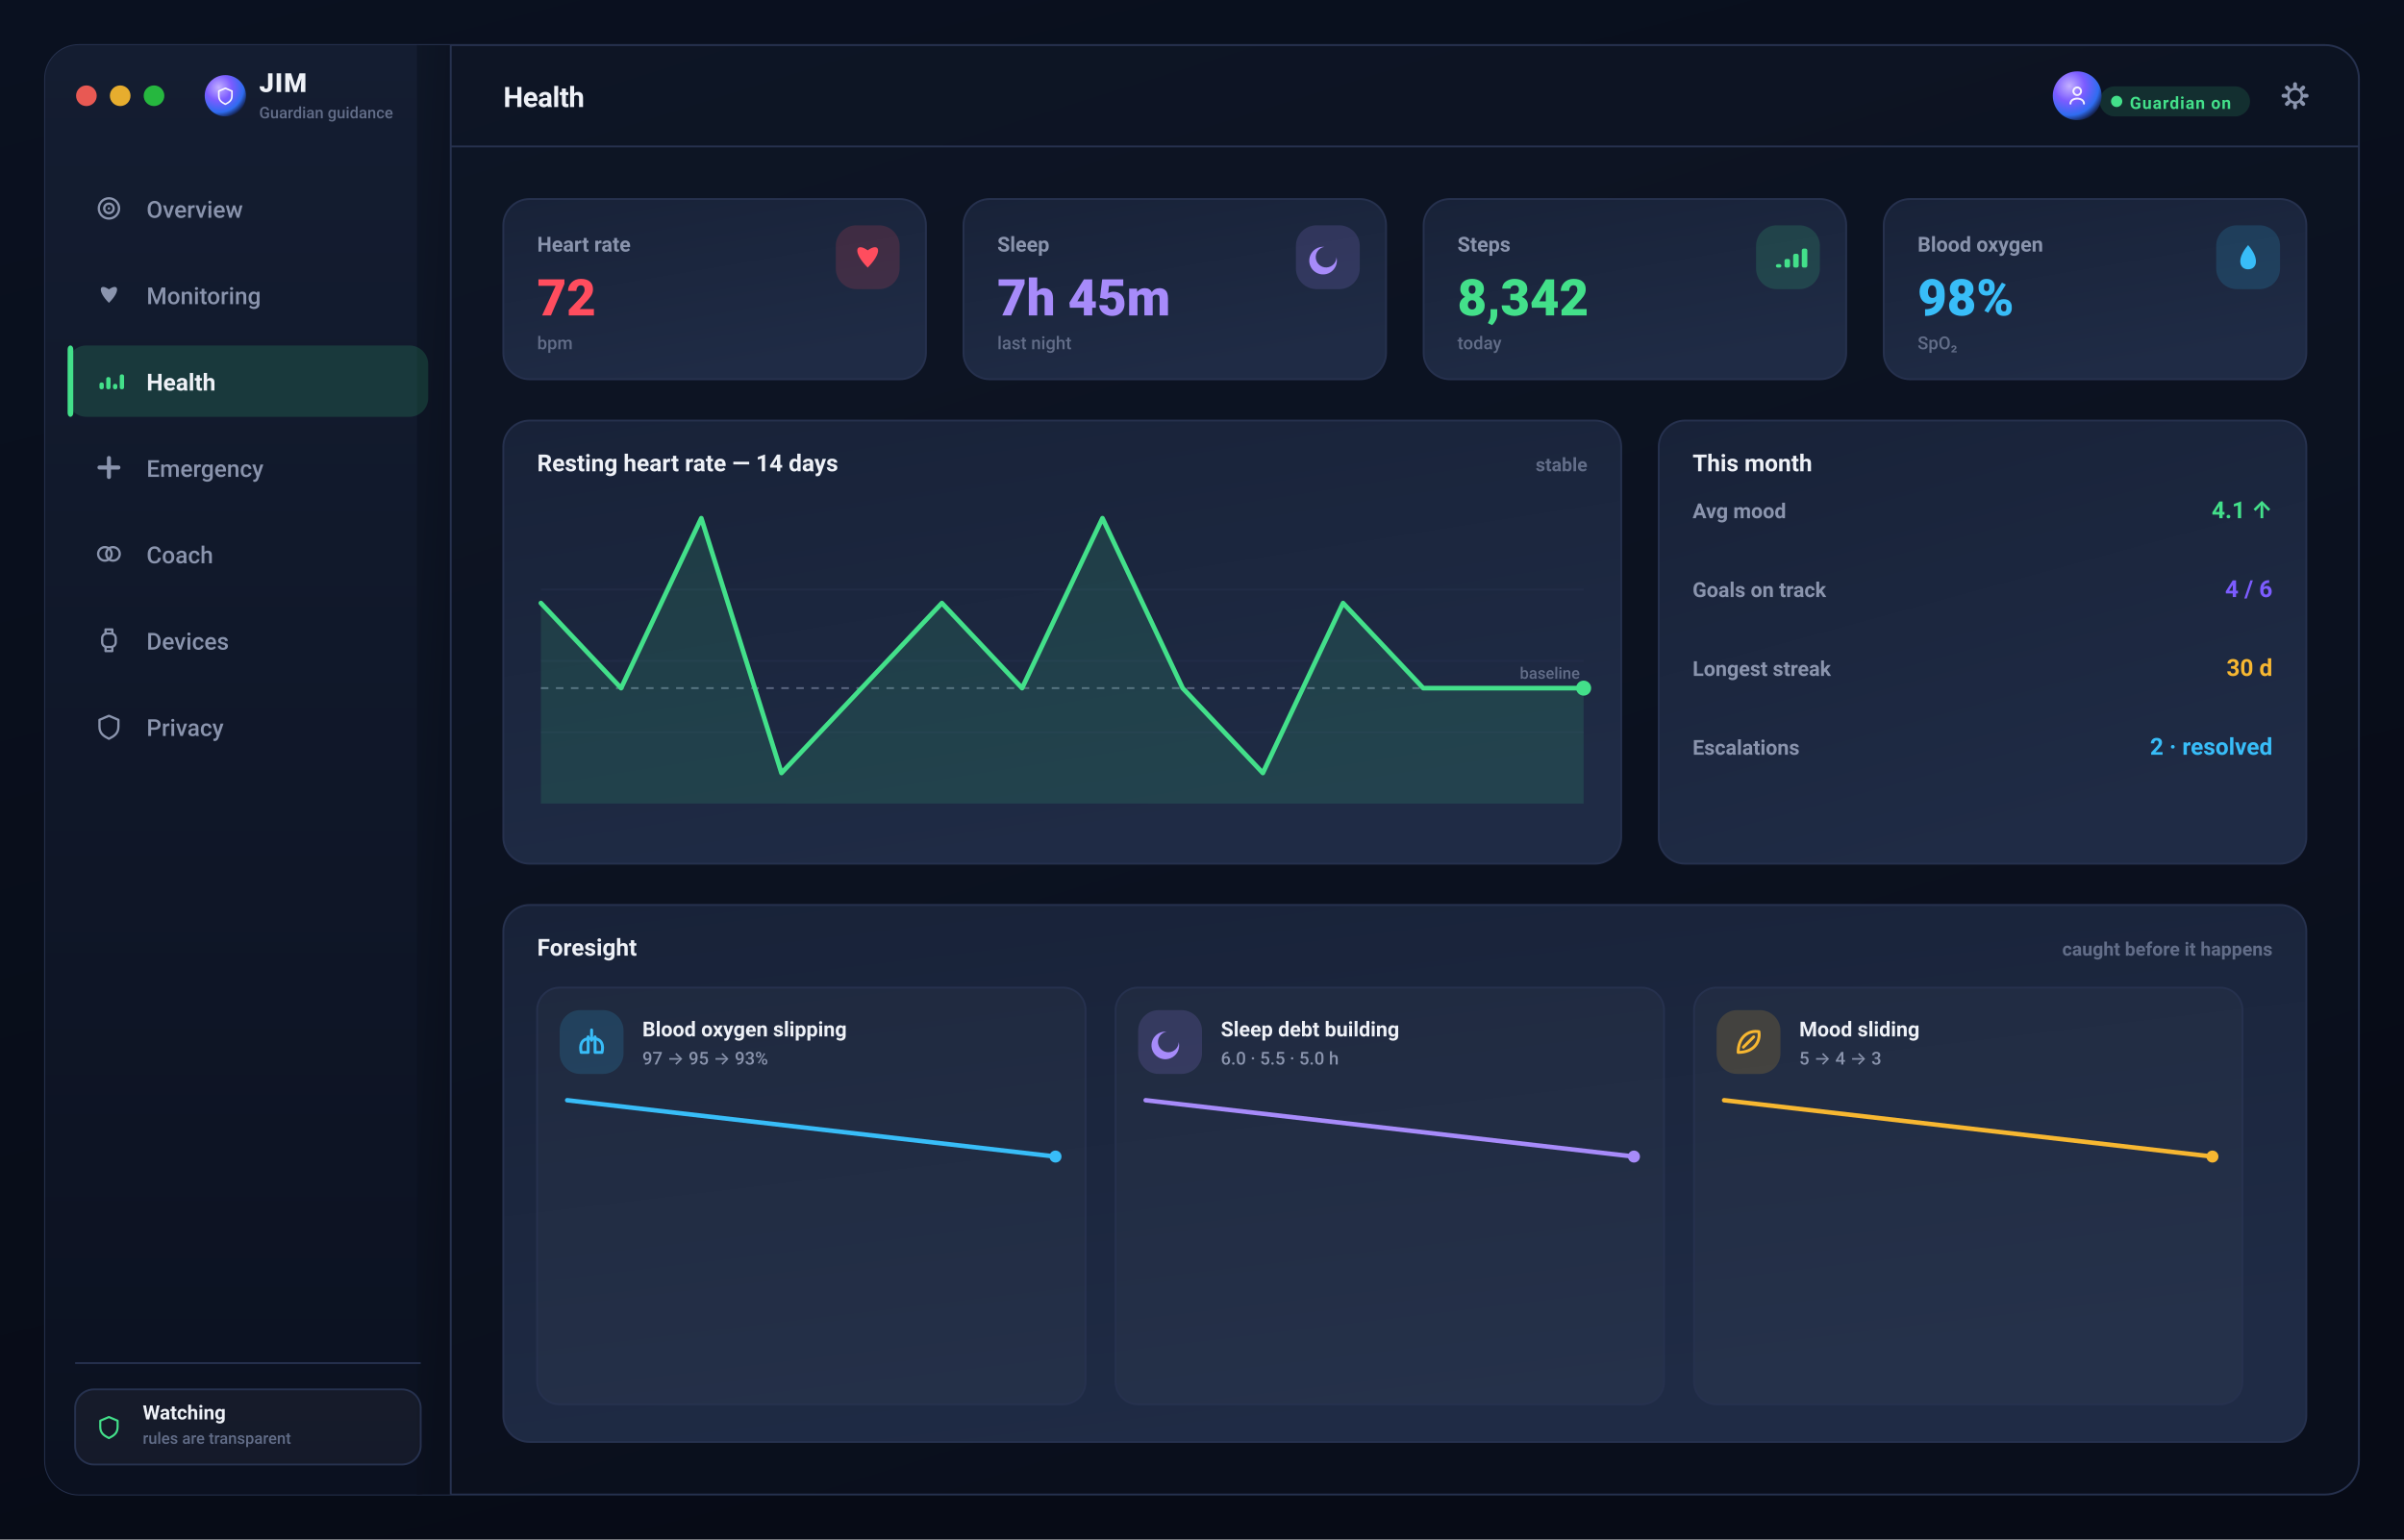
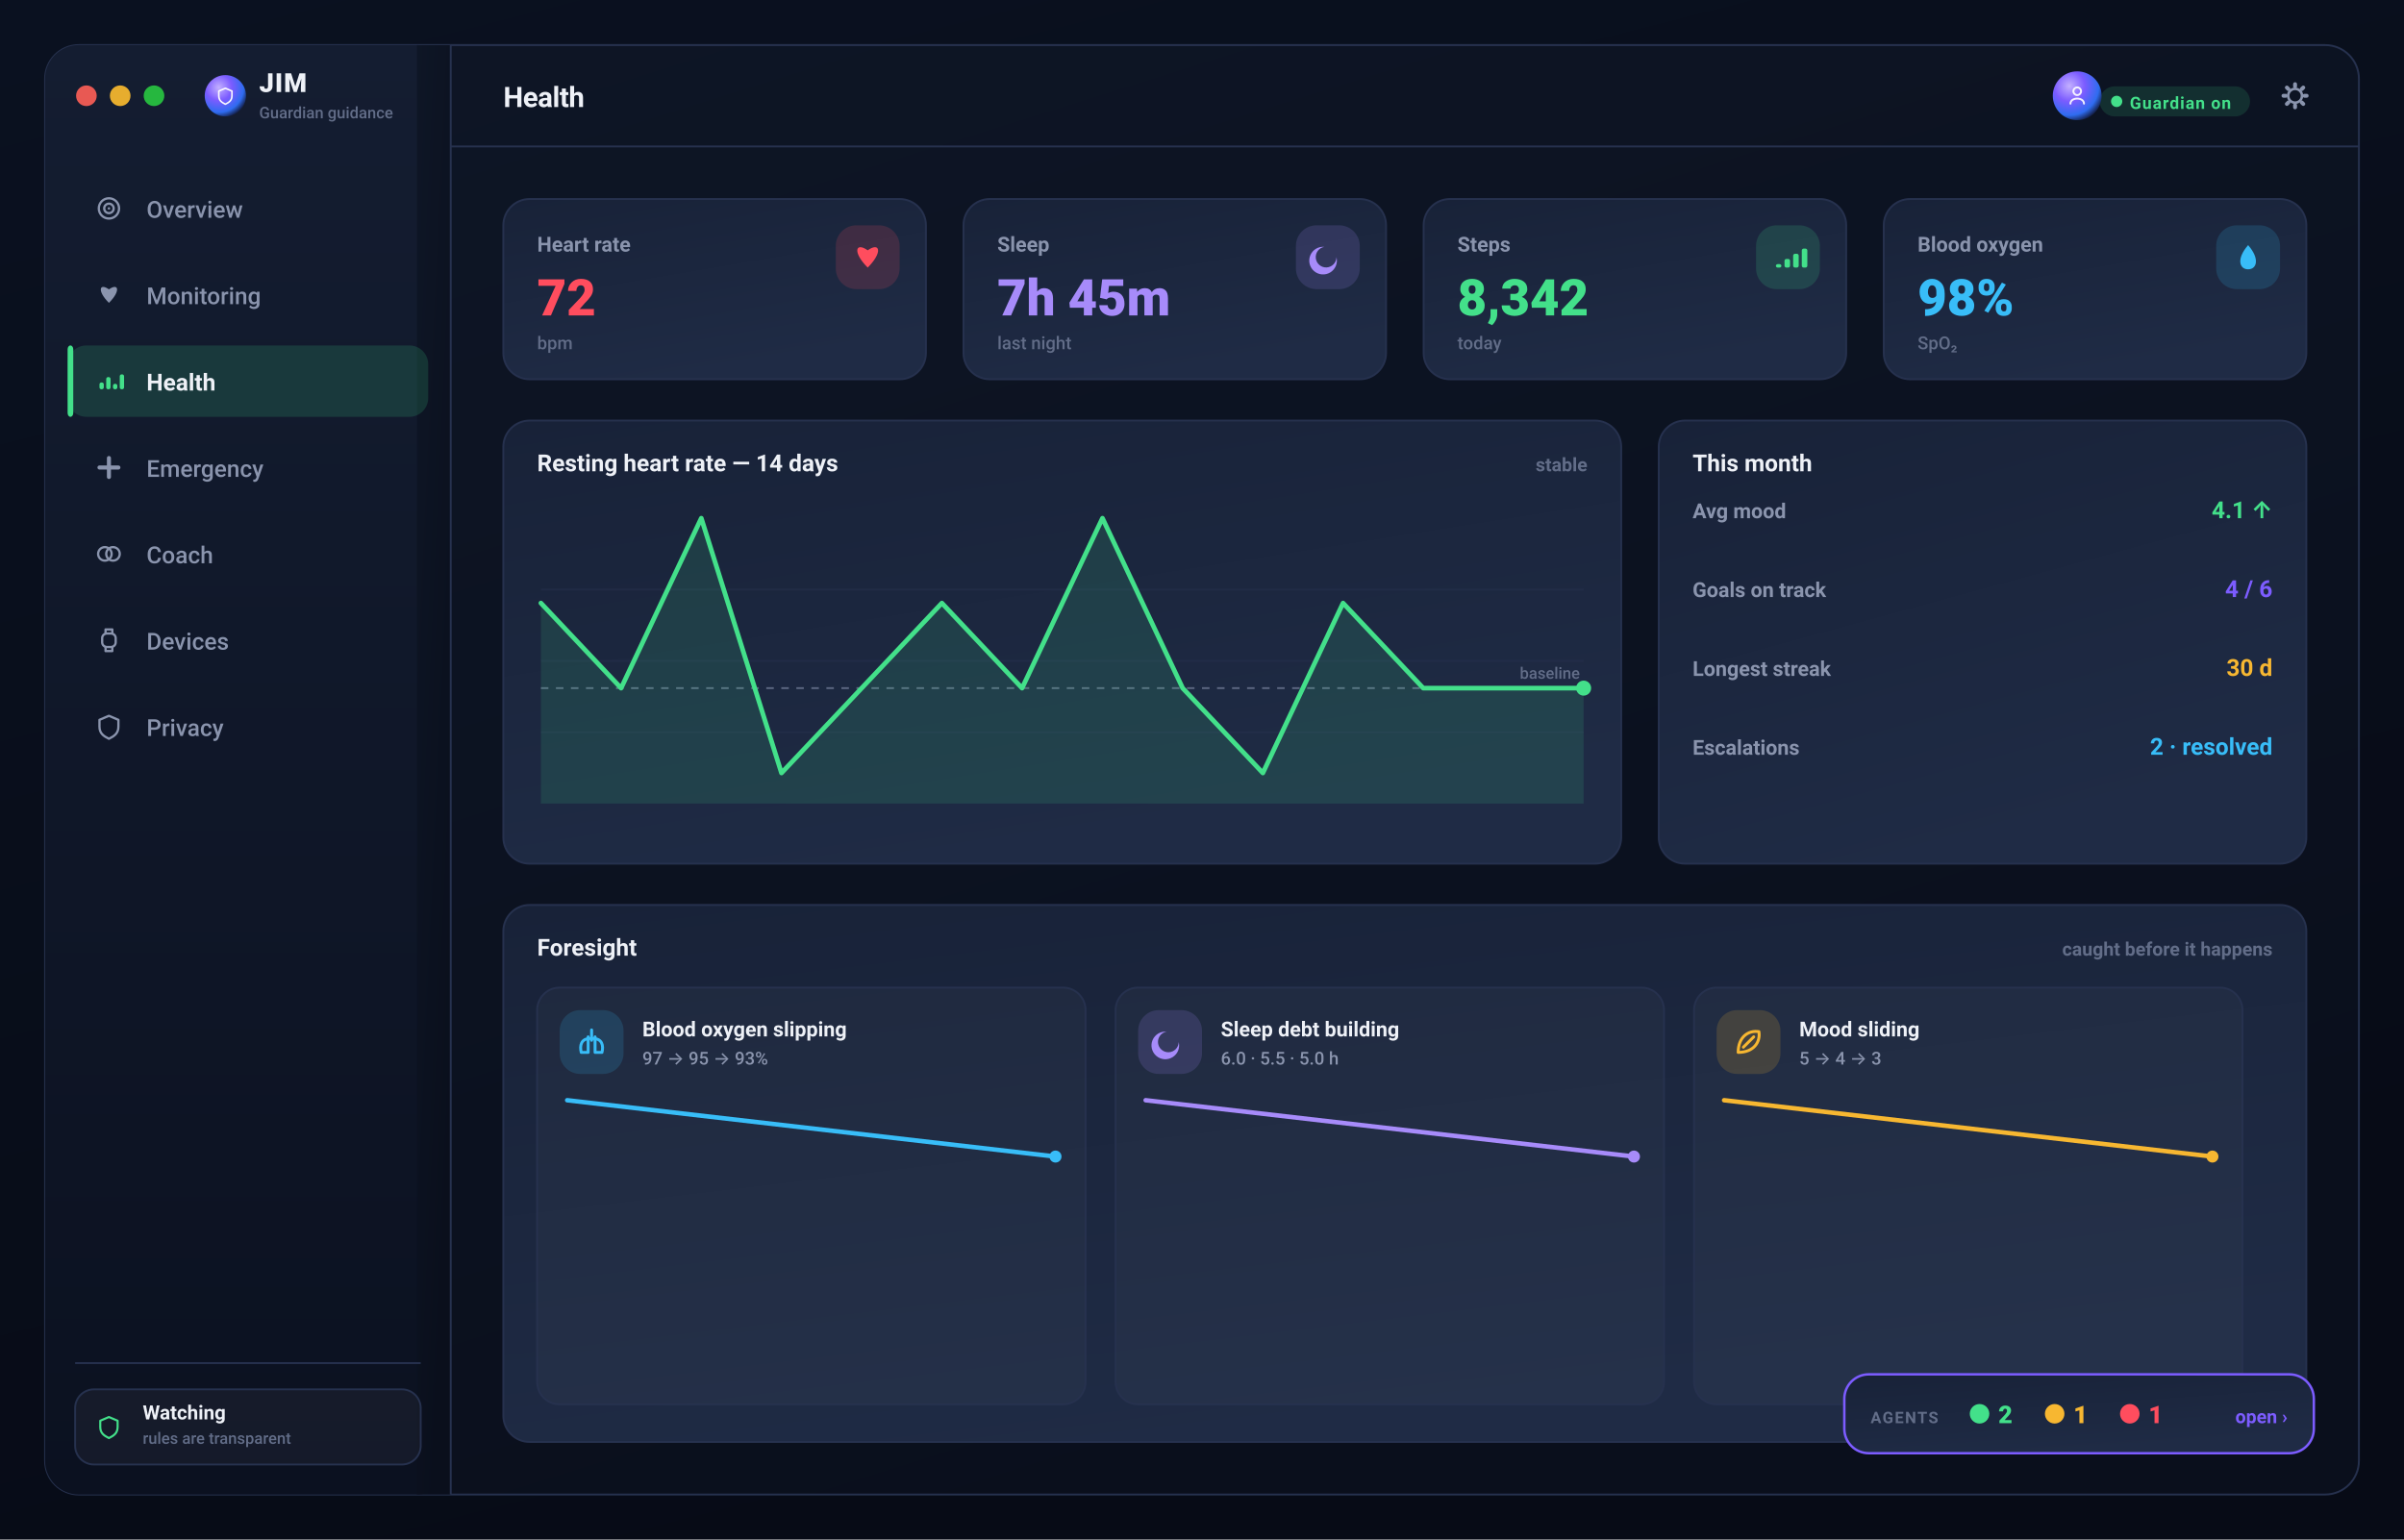
<svg xmlns="http://www.w3.org/2000/svg" width="1280" height="820" viewBox="0 0 1280 820" role="img" aria-label="Jim Mini — Health">
  <defs>
    <linearGradient id="gPage" x1="0" y1="0" x2="0.4" y2="1">
      <stop offset="0" stop-color="#0a1120" />
      <stop offset="1" stop-color="#070b16" />
    </linearGradient>
    <linearGradient id="gScr" x1="0" y1="0" x2="0.5" y2="1">
      <stop offset="0" stop-color="#0e1626" />
      <stop offset="1" stop-color="#0a0f1c" />
    </linearGradient>
    <linearGradient id="gSide" x1="0" y1="0" x2="0" y2="1">
      <stop offset="0" stop-color="#141d31" />
      <stop offset="1" stop-color="#0b1120" />
    </linearGradient>
    <linearGradient id="gCard" x1="0" y1="0" x2="0.4" y2="1">
      <stop offset="0" stop-color="#182238" />
      <stop offset="1" stop-color="#1f2b45" />
    </linearGradient>
    <linearGradient id="gBrand" x1="0" y1="0" x2="1" y2="0">
      <stop offset="0" stop-color="#7c5cff" />
      <stop offset="1" stop-color="#3aa0ff" />
    </linearGradient>
    <linearGradient id="gEmer" x1="0" y1="0" x2="0" y2="1">
      <stop offset="0" stop-color="#ff5b52" />
      <stop offset="1" stop-color="#ff3b30" />
    </linearGradient>
    <linearGradient id="mV" x1="0" y1="0" x2="1" y2="0">
      <stop offset="0" stop-color="#7c5cff" />
      <stop offset="1" stop-color="#3aa0ff" />
    </linearGradient>
    <linearGradient id="mG" x1="0" y1="0" x2="1" y2="0">
      <stop offset="0" stop-color="#2fd27a" />
      <stop offset="1" stop-color="#43e08a" />
    </linearGradient>
    <linearGradient id="mO" x1="0" y1="0" x2="1" y2="0">
      <stop offset="0" stop-color="#f7b731" />
      <stop offset="1" stop-color="#ff7a45" />
    </linearGradient>
    <radialGradient id="orb" cx="34%" cy="30%" r="75%">
      <stop offset="0" stop-color="#c3b0ff" />
      <stop offset="42%" stop-color="#7c5cff" />
      <stop offset="80%" stop-color="#2f6cf0" />
      <stop offset="100%" stop-color="#14204a" />
    </radialGradient>
  </defs>
  <rect x="0.0" y="0.0" width="1280.0" height="820.0" rx="0" fill="url(#gPage)" />
  <rect x="24" y="24" width="1232" height="772" rx="18" fill="url(#gScr)" stroke="#26314e" stroke-width="1" />
  <rect x="24.0" y="24.0" width="216.0" height="772.0" rx="18" fill="url(#gSide)" />
  <rect x="222.0" y="24.0" width="18.0" height="772.0" rx="0" fill="url(#gScr)" />
  <line x1="240" y1="24" x2="240" y2="796" stroke="#26314e" stroke-width="1" />
  <line x1="240" y1="78" x2="1256" y2="78" stroke="#26314e" stroke-width="1" />
  <circle cx="46" cy="51" r="5.5" fill="#ff5f57" opacity="0.9" />
  <circle cx="64" cy="51" r="5.5" fill="#febc2e" opacity="0.9" />
  <circle cx="82" cy="51" r="5.5" fill="#28c840" opacity="0.9" />
  <circle cx="120" cy="51" r="11" fill="url(#orb)" />
  <path d="M120 47.0 l3.5 1.5 v2.5 c0 2.5 -1.5 3.5 -3.5 4.5 c-2.0 -1.0 -3.5 -2.0 -3.5 -4.5 v-2.5 Z" fill="none" stroke="rgba(255,255,255,0.95)" stroke-width="0.85" stroke-linecap="round" stroke-linejoin="round" />
  <text x="138.0" y="49.0" font-family="-apple-system,BlinkMacSystemFont,'SF Pro Text','Segoe UI',Roboto,system-ui,sans-serif" font-size="14" font-weight="800" fill="#eef1f7" text-anchor="start" letter-spacing="0.5">JIM</text>
  <text x="138.0" y="63.0" font-family="-apple-system,BlinkMacSystemFont,'SF Pro Text','Segoe UI',Roboto,system-ui,sans-serif" font-size="8.5" font-weight="500" fill="#626d88" text-anchor="start">Guardian guidance</text>
  <text x="268.0" y="57.0" font-family="-apple-system,BlinkMacSystemFont,'SF Pro Text','Segoe UI',Roboto,system-ui,sans-serif" font-size="15" font-weight="700" fill="#eef1f7" text-anchor="start" letter-spacing="-0.2">Health</text>
  <rect x="1220.96" y="43.8" width="2.08" height="3.2" rx="1" transform="rotate(0 1222 51)" fill="#8a94ad" />
  <rect x="1220.96" y="43.8" width="2.08" height="3.2" rx="1" transform="rotate(45 1222 51)" fill="#8a94ad" />
  <rect x="1220.96" y="43.8" width="2.08" height="3.2" rx="1" transform="rotate(90 1222 51)" fill="#8a94ad" />
  <rect x="1220.96" y="43.8" width="2.08" height="3.2" rx="1" transform="rotate(135 1222 51)" fill="#8a94ad" />
  <rect x="1220.96" y="43.8" width="2.08" height="3.2" rx="1" transform="rotate(180 1222 51)" fill="#8a94ad" />
  <rect x="1220.96" y="43.8" width="2.08" height="3.2" rx="1" transform="rotate(225 1222 51)" fill="#8a94ad" />
  <rect x="1220.96" y="43.8" width="2.08" height="3.2" rx="1" transform="rotate(270 1222 51)" fill="#8a94ad" />
  <rect x="1220.96" y="43.8" width="2.08" height="3.2" rx="1" transform="rotate(315 1222 51)" fill="#8a94ad" />
  <circle cx="1222" cy="51" r="3.68" fill="none" stroke="#8a94ad" stroke-width="1.36" stroke-linecap="round" stroke-linejoin="round" />
  <rect x="1118.0" y="46.0" width="80.0" height="16.0" rx="8" fill="rgba(67,224,138,0.14)" />
  <circle cx="1127.0" cy="54" r="3" fill="#43e08a" />
  <text x="1134.0" y="58.0" font-family="-apple-system,BlinkMacSystemFont,'SF Pro Text','Segoe UI',Roboto,system-ui,sans-serif" font-size="9" font-weight="700" fill="#43e08a" text-anchor="start" letter-spacing="0.5">Guardian on</text>
  <circle cx="1106" cy="51" r="13" fill="url(#orb)" />
  <circle cx="1106" cy="48.6" r="2.04" fill="none" stroke="rgba(255,255,255,0.9)" stroke-width="1.02" stroke-linecap="round" stroke-linejoin="round" />
  <path d="M1102.4 55.2 c0 -3.6 7.2 -3.6 7.2 0" fill="none" stroke="rgba(255,255,255,0.9)" stroke-width="1.02" stroke-linecap="round" stroke-linejoin="round" />
  <circle cx="58" cy="111" r="5.4" fill="none" stroke="#8a94ad" stroke-width="1.22" stroke-linecap="round" stroke-linejoin="round" />
  <circle cx="58" cy="111" r="2.52" fill="none" stroke="#8a94ad" stroke-width="1.22" stroke-linecap="round" stroke-linejoin="round" />
  <circle cx="58" cy="111" r="0.648" fill="#8a94ad" />
  <text x="78.0" y="116.0" font-family="-apple-system,BlinkMacSystemFont,'SF Pro Text','Segoe UI',Roboto,system-ui,sans-serif" font-size="12.5" font-weight="500" fill="#8a94ad" text-anchor="start">Overview</text>
  <path d="M58 161.32 C51.52 154.84,52.96 150.52,58 154.12 C63.04 150.52,64.48 154.84,58 161.32 Z" fill="#8a94ad" />
  <text x="78.0" y="162.0" font-family="-apple-system,BlinkMacSystemFont,'SF Pro Text','Segoe UI',Roboto,system-ui,sans-serif" font-size="12.5" font-weight="500" fill="#8a94ad" text-anchor="start">Monitoring</text>
  <rect x="36.0" y="184.0" width="192.0" height="38.0" rx="10" fill="rgba(67,224,138,0.16)" />
  <rect x="36.0" y="184.0" width="3.0" height="38.0" rx="2" fill="#43e08a" />
  <rect x="52.96" y="203.72" width="2.304" height="3.6" rx="1" fill="#43e08a" />
  <rect x="56.56" y="200.84" width="2.304" height="6.48" rx="1" fill="#43e08a" />
  <rect x="60.16" y="204.44" width="2.304" height="2.88" rx="1" fill="#43e08a" />
  <rect x="63.76" y="199.4" width="2.304" height="7.92" rx="1" fill="#43e08a" />
  <text x="78.0" y="208.0" font-family="-apple-system,BlinkMacSystemFont,'SF Pro Text','Segoe UI',Roboto,system-ui,sans-serif" font-size="12.5" font-weight="650" fill="#eef1f7" text-anchor="start">Health</text>
  <path d="M58 243.96 v10.08 M52.96 249 h10.08" fill="none" stroke="#8a94ad" stroke-width="2.16" stroke-linecap="round" />
  <text x="78.0" y="254.0" font-family="-apple-system,BlinkMacSystemFont,'SF Pro Text','Segoe UI',Roboto,system-ui,sans-serif" font-size="12.5" font-weight="500" fill="#8a94ad" text-anchor="start">Emergency</text>
  <circle cx="55.84" cy="295" r="3.6" fill="none" stroke="#8a94ad" stroke-width="1.22" stroke-linecap="round" stroke-linejoin="round" />
  <circle cx="60.16" cy="295" r="3.6" fill="none" stroke="#8a94ad" stroke-width="1.22" stroke-linecap="round" stroke-linejoin="round" />
  <text x="78.0" y="300.0" font-family="-apple-system,BlinkMacSystemFont,'SF Pro Text','Segoe UI',Roboto,system-ui,sans-serif" font-size="12.5" font-weight="500" fill="#8a94ad" text-anchor="start">Coach</text>
  <rect x="54.4" y="337.4" width="7.2" height="7.2" rx="2.5" fill="none" stroke="#8a94ad" stroke-width="1.22" stroke-linecap="round" stroke-linejoin="round" />
  <path d="M56.2 337.4 v-2.16 h3.6 v2.16 M56.2 344.6 v2.16 h3.6 v-2.16" fill="none" stroke="#8a94ad" stroke-width="1.22" stroke-linecap="round" stroke-linejoin="round" />
  <text x="78.0" y="346.0" font-family="-apple-system,BlinkMacSystemFont,'SF Pro Text','Segoe UI',Roboto,system-ui,sans-serif" font-size="12.5" font-weight="500" fill="#8a94ad" text-anchor="start">Devices</text>
  <path d="M58 381.24 l5.04 2.16 v3.6 c0 3.6 -2.16 5.04 -5.04 6.48 c-2.88 -1.44 -5.04 -2.88 -5.04 -6.48 v-3.6 Z" fill="none" stroke="#8a94ad" stroke-width="1.22" stroke-linecap="round" stroke-linejoin="round" />
  <text x="78.0" y="392.0" font-family="-apple-system,BlinkMacSystemFont,'SF Pro Text','Segoe UI',Roboto,system-ui,sans-serif" font-size="12.5" font-weight="500" fill="#8a94ad" text-anchor="start">Privacy</text>
  <line x1="40" y1="726" x2="224" y2="726" stroke="#26314e" stroke-width="1" />
  <rect x="40.0" y="740.0" width="184.0" height="40.0" rx="10" fill="rgba(255,255,255,0.04)" stroke="#26314e" stroke-width="1" />
  <path d="M58 754.72 l4.62 1.98 v3.3 c0 3.3 -1.98 4.62 -4.62 5.94 c-2.64 -1.32 -4.62 -2.64 -4.62 -5.94 v-3.3 Z" fill="none" stroke="#43e08a" stroke-width="1.12" stroke-linecap="round" stroke-linejoin="round" />
  <text x="76.0" y="756.0" font-family="-apple-system,BlinkMacSystemFont,'SF Pro Text','Segoe UI',Roboto,system-ui,sans-serif" font-size="10.5" font-weight="650" fill="#eef1f7" text-anchor="start">Watching</text>
  <text x="76.0" y="769.0" font-family="-apple-system,BlinkMacSystemFont,'SF Pro Text','Segoe UI',Roboto,system-ui,sans-serif" font-size="8.5" font-weight="500" fill="#626d88" text-anchor="start">rules are transparent</text>
  <rect x="268.0" y="106.0" width="225.0" height="96.0" rx="14" fill="url(#gCard)" stroke="#26314e" stroke-width="1" />
  <text x="286.0" y="134.0" font-family="-apple-system,BlinkMacSystemFont,'SF Pro Text','Segoe UI',Roboto,system-ui,sans-serif" font-size="11" font-weight="600" fill="#8a94ad" text-anchor="start">Heart rate</text>
  <text x="286.0" y="168.0" font-family="-apple-system,BlinkMacSystemFont,'SF Pro Text','Segoe UI',Roboto,system-ui,sans-serif" font-size="27" font-weight="800" fill="#ff4d5e" text-anchor="start">72</text>
  <text x="286.0" y="186.0" font-family="-apple-system,BlinkMacSystemFont,'SF Pro Text','Segoe UI',Roboto,system-ui,sans-serif" font-size="9.5" font-weight="500" fill="#626d88" text-anchor="start">bpm</text>
  <rect x="445.0" y="120.0" width="34.0" height="34.0" rx="11" fill="rgba(255,77,94,0.16)" />
  <path d="M462.0 142.52 C453.72 134.24,455.56 128.72,462.0 133.32 C468.44 128.72,470.28 134.24,462.0 142.52 Z" fill="#ff4d5e" />
  <rect x="513.0" y="106.0" width="225.0" height="96.0" rx="14" fill="url(#gCard)" stroke="#26314e" stroke-width="1" />
  <text x="531.0" y="134.0" font-family="-apple-system,BlinkMacSystemFont,'SF Pro Text','Segoe UI',Roboto,system-ui,sans-serif" font-size="11" font-weight="600" fill="#8a94ad" text-anchor="start">Sleep</text>
  <text x="531.0" y="168.0" font-family="-apple-system,BlinkMacSystemFont,'SF Pro Text','Segoe UI',Roboto,system-ui,sans-serif" font-size="27" font-weight="800" fill="#a78bfa" text-anchor="start">7h 45m</text>
  <text x="531.0" y="186.0" font-family="-apple-system,BlinkMacSystemFont,'SF Pro Text','Segoe UI',Roboto,system-ui,sans-serif" font-size="9.5" font-weight="500" fill="#626d88" text-anchor="start">last night</text>
  <rect x="690.0" y="120.0" width="34.0" height="34.0" rx="11" fill="rgba(167,139,250,0.16)" />
  <path d="M711.6 137 a5.52 5.52 0 1 1 -6.44 -5.52 a7.36 7.36 0 1 0 6.44 5.52 Z" fill="#a78bfa" />
  <rect x="758.0" y="106.0" width="225.0" height="96.0" rx="14" fill="url(#gCard)" stroke="#26314e" stroke-width="1" />
  <text x="776.0" y="134.0" font-family="-apple-system,BlinkMacSystemFont,'SF Pro Text','Segoe UI',Roboto,system-ui,sans-serif" font-size="11" font-weight="600" fill="#8a94ad" text-anchor="start">Steps</text>
  <text x="776.0" y="168.0" font-family="-apple-system,BlinkMacSystemFont,'SF Pro Text','Segoe UI',Roboto,system-ui,sans-serif" font-size="27" font-weight="800" fill="#43e08a" text-anchor="start">8,342</text>
  <text x="776.0" y="186.0" font-family="-apple-system,BlinkMacSystemFont,'SF Pro Text','Segoe UI',Roboto,system-ui,sans-serif" font-size="9.5" font-weight="500" fill="#626d88" text-anchor="start">today</text>
  <rect x="935.0" y="120.0" width="34.0" height="34.0" rx="11" fill="rgba(67,224,138,0.16)" />
  <rect x="945.56" y="140.68" width="2.944" height="1.84" rx="1" fill="#43e08a" />
  <rect x="950.16" y="137.92" width="2.944" height="4.6" rx="1" fill="#43e08a" />
  <rect x="954.76" y="135.16" width="2.944" height="7.36" rx="1" fill="#43e08a" />
  <rect x="959.36" y="132.4" width="2.944" height="10.12" rx="1" fill="#43e08a" />
  <rect x="1003.0" y="106.0" width="225.0" height="96.0" rx="14" fill="url(#gCard)" stroke="#26314e" stroke-width="1" />
  <text x="1021.0" y="134.0" font-family="-apple-system,BlinkMacSystemFont,'SF Pro Text','Segoe UI',Roboto,system-ui,sans-serif" font-size="11" font-weight="600" fill="#8a94ad" text-anchor="start">Blood oxygen</text>
  <text x="1021.0" y="168.0" font-family="-apple-system,BlinkMacSystemFont,'SF Pro Text','Segoe UI',Roboto,system-ui,sans-serif" font-size="27" font-weight="800" fill="#38bdf8" text-anchor="start">98%</text>
  <text x="1021.0" y="186.0" font-family="-apple-system,BlinkMacSystemFont,'SF Pro Text','Segoe UI',Roboto,system-ui,sans-serif" font-size="9.5" font-weight="500" fill="#626d88" text-anchor="start">SpO₂</text>
  <rect x="1180.0" y="120.0" width="34.0" height="34.0" rx="11" fill="rgba(56,189,248,0.16)" />
  <path d="M1197.0 130.56 C1203.44 137.92,1201.6 143.44,1197.0 143.44 C1192.4 143.44,1190.56 137.92,1197.0 130.56 Z" fill="#38bdf8" />
  <rect x="268.0" y="224.0" width="595.2" height="236.0" rx="14" fill="url(#gCard)" stroke="#26314e" stroke-width="1" />
  <text x="286.0" y="251.0" font-family="-apple-system,BlinkMacSystemFont,'SF Pro Text','Segoe UI',Roboto,system-ui,sans-serif" font-size="12.5" font-weight="700" fill="#eef1f7" text-anchor="start">Resting heart rate — 14 days</text>
  <text x="845.2" y="251.0" font-family="-apple-system,BlinkMacSystemFont,'SF Pro Text','Segoe UI',Roboto,system-ui,sans-serif" font-size="10" font-weight="600" fill="#626d88" text-anchor="end">stable</text>
  <line x1="288" y1="314.0" x2="843.2" y2="314.0" stroke="rgba(38,49,78,0.5)" stroke-width="1" />
  <line x1="288" y1="352.0" x2="843.2" y2="352.0" stroke="rgba(38,49,78,0.5)" stroke-width="1" />
  <line x1="288" y1="390.0" x2="843.2" y2="390.0" stroke="rgba(38,49,78,0.5)" stroke-width="1" />
  <line x1="288" y1="366.5" x2="843.2" y2="366.5" stroke="rgba(98,109,136,0.9)" stroke-width="1" stroke-dasharray="4 4" />
  <text x="841.2" y="361.5" font-family="-apple-system,BlinkMacSystemFont,'SF Pro Text','Segoe UI',Roboto,system-ui,sans-serif" font-size="8.5" font-weight="500" fill="#626d88" text-anchor="end">baseline</text>
  <polygon points="288,428 288.0,321.2 330.7,366.5 373.4,276.0 416.1,411.7 458.8,366.5 501.5,321.2 544.2,366.5 587.0,276.0 629.7,366.5 672.4,411.7 715.1,321.2 757.8,366.5 800.5,366.5 843.2,366.5 843.2,428" fill="rgba(67,224,138,0.13)" />
  <polyline points="288.0,321.2 330.7,366.5 373.4,276.0 416.1,411.7 458.8,366.5 501.5,321.2 544.2,366.5 587.0,276.0 629.7,366.5 672.4,411.7 715.1,321.2 757.8,366.5 800.5,366.5 843.2,366.5" fill="none" stroke="#43e08a" stroke-width="2.5" stroke-linejoin="round" stroke-linecap="round" />
  <circle cx="843.2" cy="366.5" r="4" fill="#43e08a" />
  <rect x="883.2" y="224.0" width="344.8" height="236.0" rx="14" fill="url(#gCard)" stroke="#26314e" stroke-width="1" />
  <text x="901.2" y="251.0" font-family="-apple-system,BlinkMacSystemFont,'SF Pro Text','Segoe UI',Roboto,system-ui,sans-serif" font-size="12.5" font-weight="700" fill="#eef1f7" text-anchor="start">This month</text>
  <text x="901.2" y="276.0" font-family="-apple-system,BlinkMacSystemFont,'SF Pro Text','Segoe UI',Roboto,system-ui,sans-serif" font-size="11" font-weight="600" fill="#8a94ad" text-anchor="start">Avg mood</text>
  <text x="1210.0" y="276.0" font-family="-apple-system,BlinkMacSystemFont,'SF Pro Text','Segoe UI',Roboto,system-ui,sans-serif" font-size="12.5" font-weight="750" fill="#43e08a" text-anchor="end">4.1 ↑</text>
  <text x="901.2" y="318.0" font-family="-apple-system,BlinkMacSystemFont,'SF Pro Text','Segoe UI',Roboto,system-ui,sans-serif" font-size="11" font-weight="600" fill="#8a94ad" text-anchor="start">Goals on track</text>
  <text x="1210.0" y="318.0" font-family="-apple-system,BlinkMacSystemFont,'SF Pro Text','Segoe UI',Roboto,system-ui,sans-serif" font-size="12.5" font-weight="750" fill="#7c5cff" text-anchor="end">4 / 6</text>
  <text x="901.2" y="360.0" font-family="-apple-system,BlinkMacSystemFont,'SF Pro Text','Segoe UI',Roboto,system-ui,sans-serif" font-size="11" font-weight="600" fill="#8a94ad" text-anchor="start">Longest streak</text>
  <text x="1210.0" y="360.0" font-family="-apple-system,BlinkMacSystemFont,'SF Pro Text','Segoe UI',Roboto,system-ui,sans-serif" font-size="12.5" font-weight="750" fill="#f7b731" text-anchor="end">30 d</text>
  <text x="901.2" y="402.0" font-family="-apple-system,BlinkMacSystemFont,'SF Pro Text','Segoe UI',Roboto,system-ui,sans-serif" font-size="11" font-weight="600" fill="#8a94ad" text-anchor="start">Escalations</text>
  <text x="1210.0" y="402.0" font-family="-apple-system,BlinkMacSystemFont,'SF Pro Text','Segoe UI',Roboto,system-ui,sans-serif" font-size="12.5" font-weight="750" fill="#38bdf8" text-anchor="end">2 · resolved</text>
  <rect x="268.0" y="482.0" width="960.0" height="286.0" rx="14" fill="url(#gCard)" stroke="#26314e" stroke-width="1" />
  <text x="286.0" y="509.0" font-family="-apple-system,BlinkMacSystemFont,'SF Pro Text','Segoe UI',Roboto,system-ui,sans-serif" font-size="12.5" font-weight="700" fill="#eef1f7" text-anchor="start">Foresight</text>
  <text x="1210.0" y="509.0" font-family="-apple-system,BlinkMacSystemFont,'SF Pro Text','Segoe UI',Roboto,system-ui,sans-serif" font-size="10" font-weight="600" fill="#626d88" text-anchor="end">caught before it happens</text>
  <rect x="286.0" y="526.0" width="292.0" height="222.0" rx="12" fill="rgba(255,255,255,0.03)" stroke="#26314e" stroke-width="1" />
  <rect x="298.0" y="538.0" width="34.0" height="34.0" rx="11" fill="rgba(56,189,248,0.16)" />
  <path d="M315.0 548.56 v5.52" fill="none" stroke="#38bdf8" stroke-width="1.56" stroke-linecap="round" stroke-linejoin="round" />
  <path d="M314.08 553.16 c-4.6 0 -5.52 3.68 -4.6 7.36 l3.68 0 v-8.28" fill="none" stroke="#38bdf8" stroke-width="1.56" stroke-linecap="round" stroke-linejoin="round" />
  <path d="M315.92 553.16 c4.6 0 5.52 3.68 4.6 7.36 l-3.68 0 v-8.28" fill="none" stroke="#38bdf8" stroke-width="1.56" stroke-linecap="round" stroke-linejoin="round" />
  <text x="342.0" y="552.0" font-family="-apple-system,BlinkMacSystemFont,'SF Pro Text','Segoe UI',Roboto,system-ui,sans-serif" font-size="11" font-weight="650" fill="#eef1f7" text-anchor="start">Blood oxygen slipping</text>
  <text x="342.0" y="567.0" font-family="-apple-system,BlinkMacSystemFont,'SF Pro Text','Segoe UI',Roboto,system-ui,sans-serif" font-size="9.5" font-weight="500" fill="#8a94ad" text-anchor="start">97 → 95 → 93%</text>
  <polyline points="302.0,586.0 432.0,601.0 562.0,616.0" fill="none" stroke="#38bdf8" stroke-width="2.4" stroke-linecap="round" stroke-linejoin="round" />
  <circle cx="562.0" cy="616.0" r="3.2" fill="#38bdf8" />
  <rect x="594.0" y="526.0" width="292.0" height="222.0" rx="12" fill="rgba(255,255,255,0.03)" stroke="#26314e" stroke-width="1" />
  <rect x="606.0" y="538.0" width="34.0" height="34.0" rx="11" fill="rgba(167,139,250,0.16)" />
  <path d="M627.6 555 a5.52 5.52 0 1 1 -6.44 -5.52 a7.36 7.36 0 1 0 6.44 5.52 Z" fill="#a78bfa" />
  <text x="650.0" y="552.0" font-family="-apple-system,BlinkMacSystemFont,'SF Pro Text','Segoe UI',Roboto,system-ui,sans-serif" font-size="11" font-weight="650" fill="#eef1f7" text-anchor="start">Sleep debt building</text>
  <text x="650.0" y="567.0" font-family="-apple-system,BlinkMacSystemFont,'SF Pro Text','Segoe UI',Roboto,system-ui,sans-serif" font-size="9.5" font-weight="500" fill="#8a94ad" text-anchor="start">6.0 · 5.5 · 5.0 h</text>
  <polyline points="610.0,586.0 740.0,601.0 870.0,616.0" fill="none" stroke="#a78bfa" stroke-width="2.4" stroke-linecap="round" stroke-linejoin="round" />
  <circle cx="870.0" cy="616.0" r="3.2" fill="#a78bfa" />
  <rect x="902.0" y="526.0" width="292.0" height="222.0" rx="12" fill="rgba(255,255,255,0.03)" stroke="#26314e" stroke-width="1" />
  <rect x="914.0" y="538.0" width="34.0" height="34.0" rx="11" fill="rgba(247,183,49,0.16)" />
  <path d="M925.48 560.52 c0 -8.28 5.52 -11.96 11.04 -11.04 c0.92 5.52 -2.76 11.04 -11.04 11.04 Z M928.24 557.76 l5.52 -5.52" fill="none" stroke="#f7b731" stroke-width="1.56" stroke-linecap="round" stroke-linejoin="round" />
  <text x="958.0" y="552.0" font-family="-apple-system,BlinkMacSystemFont,'SF Pro Text','Segoe UI',Roboto,system-ui,sans-serif" font-size="11" font-weight="650" fill="#eef1f7" text-anchor="start">Mood sliding</text>
  <text x="958.0" y="567.0" font-family="-apple-system,BlinkMacSystemFont,'SF Pro Text','Segoe UI',Roboto,system-ui,sans-serif" font-size="9.5" font-weight="500" fill="#8a94ad" text-anchor="start">5 → 4 → 3</text>
  <polyline points="918.0,586.0 1048.0,601.0 1178.0,616.0" fill="none" stroke="#f7b731" stroke-width="2.4" stroke-linecap="round" stroke-linejoin="round" />
  <circle cx="1178.0" cy="616.0" r="3.2" fill="#f7b731" />
+   <rect x="982.0" y="732.0" width="250.0" height="42.0" rx="13" fill="url(#gCard)" stroke="#7c5cff" stroke-width="1.3" />
+   <text x="996.0" y="758.0" font-family="-apple-system,BlinkMacSystemFont,'SF Pro Text','Segoe UI',Roboto,system-ui,sans-serif" font-size="8.5" font-weight="700" fill="#626d88" text-anchor="start" letter-spacing="0.7">AGENTS</text>
+   <circle cx="1054" cy="753" r="5.2" fill="#43e08a" />
+   <text x="1064.0" y="758.0" font-family="-apple-system,BlinkMacSystemFont,'SF Pro Text','Segoe UI',Roboto,system-ui,sans-serif" font-size="13" font-weight="800" fill="#43e08a" text-anchor="start">2</text>
+   <circle cx="1094" cy="753" r="5.2" fill="#f7b731" />
+   <text x="1104.0" y="758.0" font-family="-apple-system,BlinkMacSystemFont,'SF Pro Text','Segoe UI',Roboto,system-ui,sans-serif" font-size="13" font-weight="800" fill="#f7b731" text-anchor="start">1</text>
+   <circle cx="1134" cy="753" r="5.2" fill="#ff4d5e" />
+   <text x="1144.0" y="758.0" font-family="-apple-system,BlinkMacSystemFont,'SF Pro Text','Segoe UI',Roboto,system-ui,sans-serif" font-size="13" font-weight="800" fill="#ff4d5e" text-anchor="start">1</text>
+   <text x="1218.0" y="758.0" font-family="-apple-system,BlinkMacSystemFont,'SF Pro Text','Segoe UI',Roboto,system-ui,sans-serif" font-size="10" font-weight="700" fill="#7c5cff" text-anchor="end">open ›</text>
</svg>
